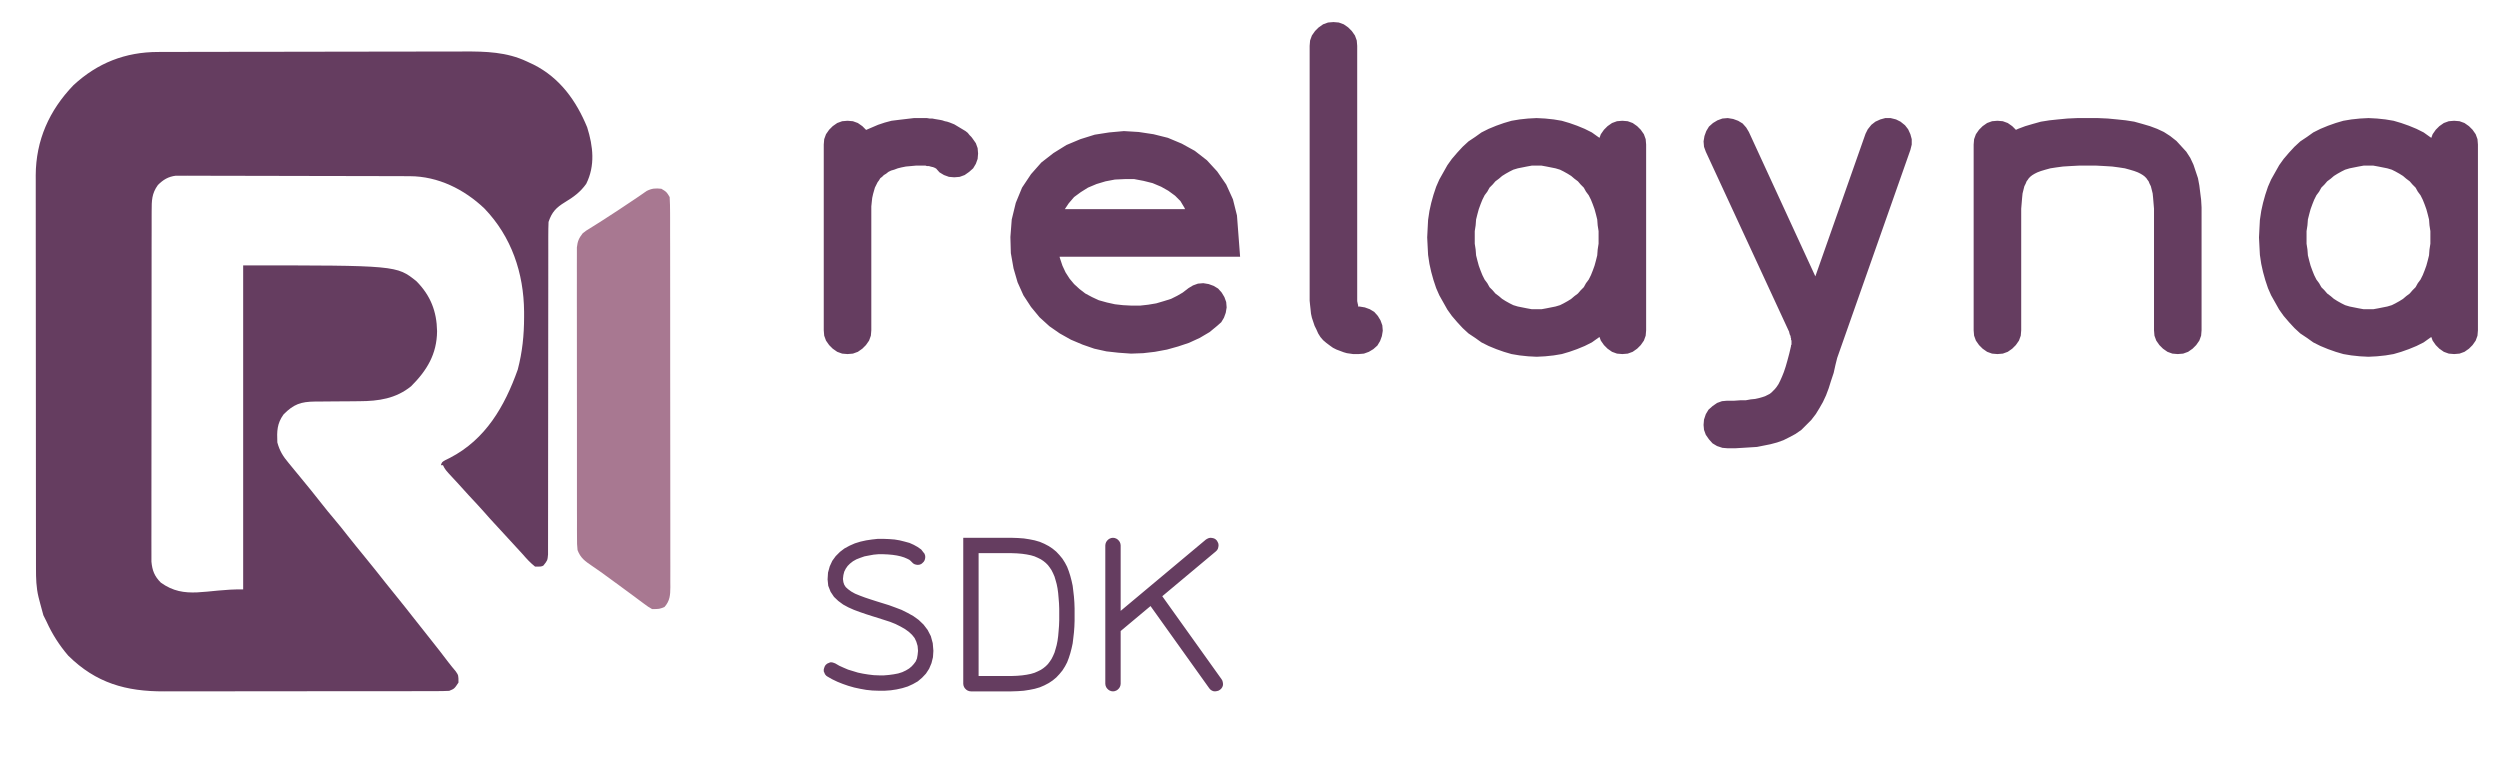
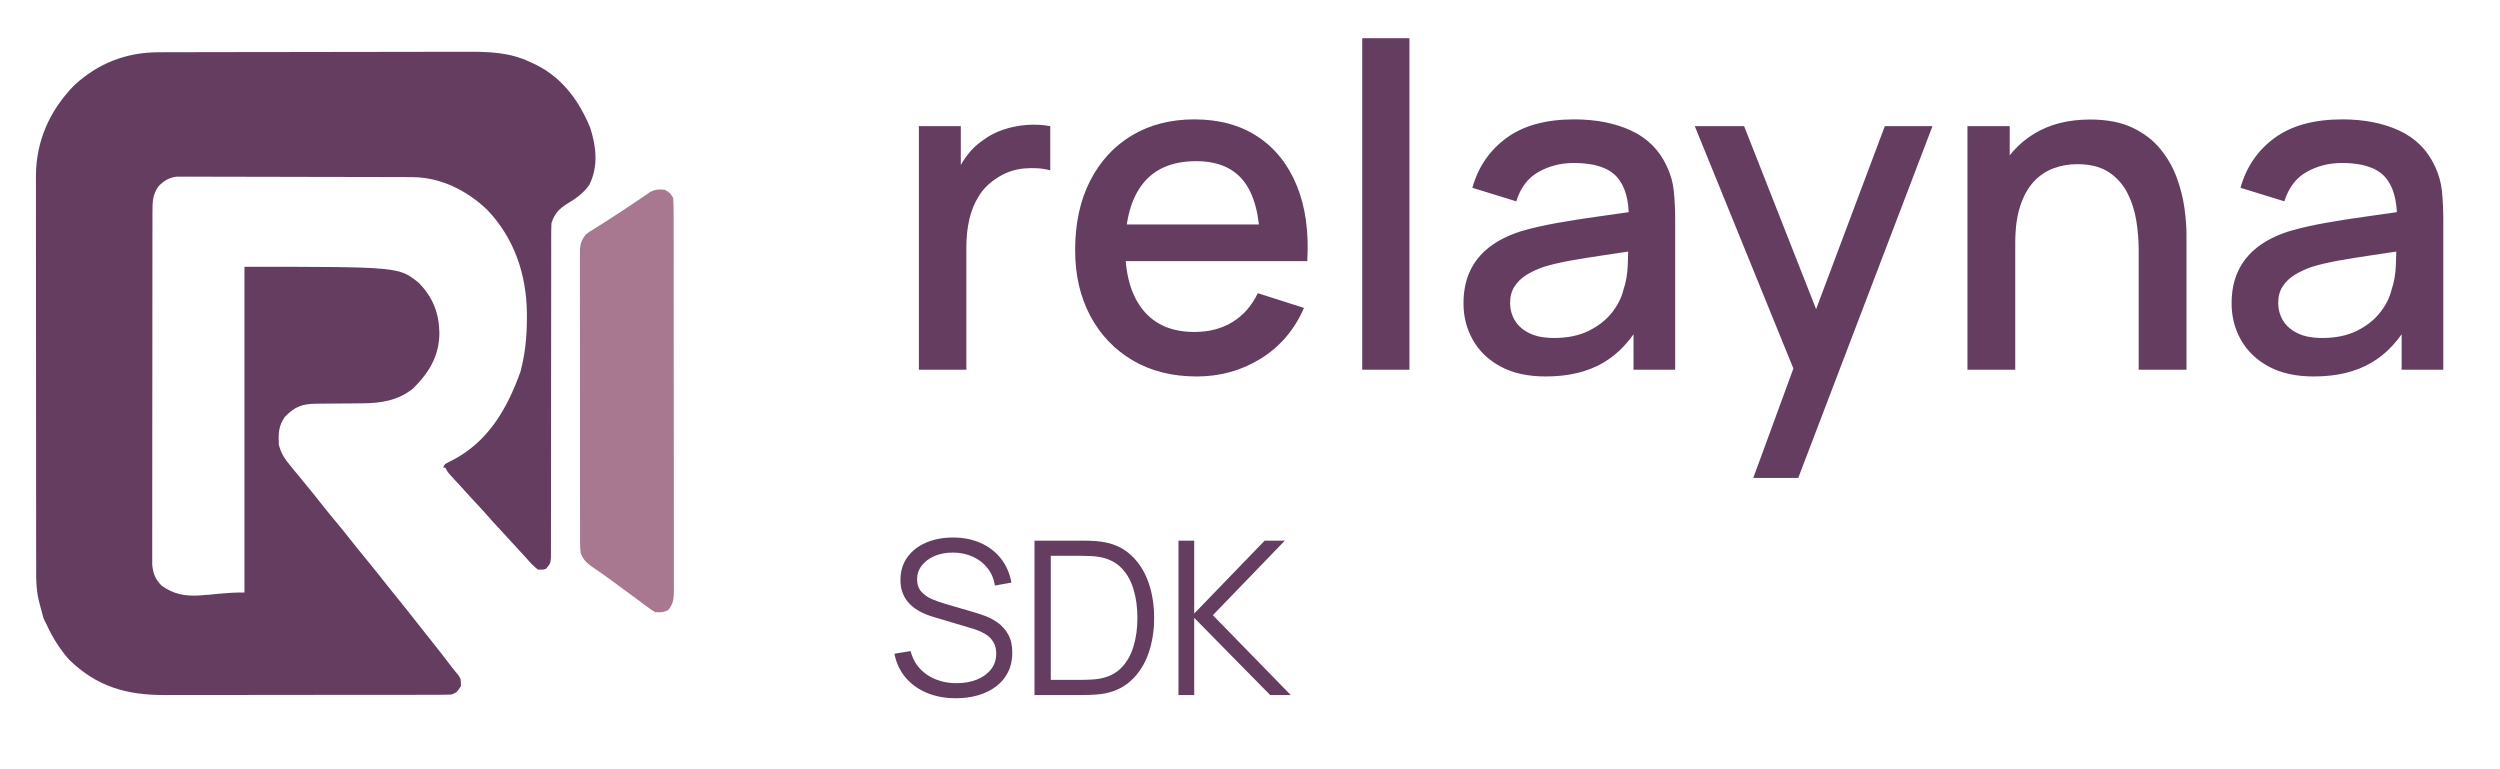
- <svg xmlns="http://www.w3.org/2000/svg" viewBox="0 0 339.907 104" role="img" aria-label="relayna SDK">
+ <svg xmlns="http://www.w3.org/2000/svg" viewBox="0 0 338.11 104" role="img" aria-label="relayna SDK">
  <g transform="translate(0 2.5) scale(1.5)">
    <g>
      <path id="frame" fill="#653D60" d="M14.313 3.044C14.442 3.043 14.57 3.043 14.703 3.043C15.134 3.041 15.565 3.041 15.996 3.04C16.305 3.039 16.614 3.039 16.923 3.038C17.938 3.035 18.953 3.034 19.968 3.033C20.319 3.032 20.669 3.032 21.019 3.031C22.475 3.029 23.932 3.027 25.389 3.026C27.473 3.025 29.558 3.022 31.642 3.016C33.109 3.013 34.576 3.011 36.044 3.01C36.919 3.01 37.794 3.009 38.67 3.006C39.495 3.003 40.319 3.002 41.144 3.003C41.445 3.003 41.746 3.003 42.047 3.001C44.026 2.991 45.929 3.043 47.751 3.903C47.962 4.001 48.173 4.1 48.39 4.202C50.758 5.404 52.234 7.468 53.223 9.873C53.762 11.591 53.963 13.342 53.135 14.998C52.604 15.745 51.981 16.197 51.205 16.664C50.413 17.147 50.019 17.556 49.722 18.447C49.704 18.856 49.698 19.266 49.698 19.676C49.698 19.802 49.697 19.927 49.697 20.056C49.697 20.477 49.697 20.899 49.698 21.32C49.697 21.621 49.697 21.923 49.697 22.225C49.696 22.875 49.696 23.524 49.696 24.174C49.696 25.201 49.695 26.228 49.693 27.255C49.689 30.175 49.687 33.096 49.686 36.016C49.686 37.629 49.684 39.241 49.681 40.854C49.679 41.875 49.679 42.897 49.68 43.918C49.68 44.553 49.679 45.188 49.677 45.822C49.676 46.117 49.676 46.412 49.677 46.707C49.678 47.109 49.677 47.511 49.675 47.912C49.675 48.137 49.675 48.362 49.675 48.594C49.628 49.13 49.628 49.13 49.252 49.599C49.065 49.693 49.065 49.693 48.502 49.693C48.061 49.34 47.743 48.993 47.376 48.567C46.846 47.986 46.314 47.408 45.781 46.831C44.308 45.236 44.308 45.236 43.875 44.737C43.439 44.242 42.987 43.763 42.537 43.282C42.142 42.859 41.756 42.429 41.371 41.998C41.28 41.901 41.19 41.804 41.096 41.704C40.358 40.911 40.358 40.911 40.151 40.497C40.089 40.497 40.027 40.497 39.963 40.497C40.057 40.216 40.057 40.216 40.372 40.036C40.508 39.97 40.644 39.903 40.784 39.834C44.023 38.158 45.744 35.164 46.93 31.835C47.348 30.239 47.503 28.727 47.505 27.079C47.505 26.916 47.505 26.753 47.505 26.585C47.475 23.078 46.362 19.78 43.904 17.227C42.071 15.486 39.707 14.312 37.155 14.304C36.965 14.303 36.775 14.302 36.579 14.301C36.475 14.301 36.475 14.301 35.95 14.3C35.73 14.299 35.511 14.299 35.285 14.298C34.559 14.295 33.832 14.294 33.105 14.292C32.855 14.292 32.605 14.291 32.354 14.291C31.313 14.289 30.272 14.287 29.231 14.286C27.74 14.284 26.248 14.281 24.757 14.276C23.708 14.273 22.659 14.271 21.61 14.27C20.983 14.27 20.357 14.268 19.73 14.266C19.032 14.263 18.333 14.263 17.634 14.263C17.427 14.262 17.22 14.26 17.006 14.259C16.815 14.259 16.625 14.26 16.429 14.261C16.264 14.261 16.098 14.26 15.928 14.26C15.246 14.347 14.793 14.622 14.312 15.104C13.748 15.882 13.748 16.525 13.747 17.456C13.746 17.594 13.746 17.732 13.745 17.874C13.744 18.336 13.744 18.799 13.745 19.261C13.744 19.593 13.743 19.924 13.742 20.256C13.74 21.156 13.74 22.057 13.74 22.958C13.74 23.709 13.739 24.461 13.739 25.212C13.737 26.985 13.736 28.758 13.737 30.531C13.738 32.361 13.736 34.19 13.732 36.02C13.729 37.59 13.728 39.161 13.728 40.731C13.729 41.669 13.728 42.607 13.726 43.545C13.724 44.428 13.724 45.31 13.726 46.192C13.726 46.516 13.726 46.84 13.724 47.164C13.723 47.606 13.724 48.047 13.726 48.489C13.726 48.737 13.726 48.984 13.726 49.239C13.799 50.046 14.003 50.568 14.576 51.141C16.784 52.73 18.683 51.709 22.041 51.757C22.041 42.065 22.041 32.373 22.041 22.388C35.959 22.388 35.959 22.388 37.752 23.83C39.026 25.122 39.587 26.559 39.617 28.352C39.6 30.434 38.696 31.912 37.266 33.343C35.875 34.468 34.319 34.691 32.59 34.699C32.296 34.702 32.002 34.705 31.709 34.708C31.247 34.711 30.785 34.715 30.323 34.717C29.876 34.72 29.43 34.724 28.983 34.729C28.914 34.729 28.914 34.729 28.566 34.73C27.26 34.745 26.621 34.967 25.701 35.899C25.104 36.728 25.095 37.421 25.138 38.433C25.346 39.206 25.656 39.702 26.17 40.309C26.377 40.561 26.584 40.814 26.791 41.066C26.906 41.204 27.02 41.342 27.137 41.485C27.845 42.343 28.547 43.204 29.231 44.08C29.563 44.505 29.902 44.92 30.252 45.33C30.692 45.846 31.113 46.374 31.53 46.91C32.018 47.531 32.52 48.142 33.02 48.754C33.69 49.576 34.355 50.4 35.008 51.235C35.295 51.6 35.588 51.96 35.882 52.32C36.437 53.002 36.982 53.691 37.524 54.384C38.048 55.054 38.574 55.721 39.107 56.384C39.624 57.029 40.127 57.682 40.626 58.341C40.845 58.627 41.074 58.906 41.306 59.181C41.558 59.545 41.558 59.545 41.558 60.202C41.183 60.765 41.183 60.765 40.714 60.953C40.342 60.971 39.97 60.977 39.598 60.978C39.362 60.978 39.127 60.979 38.884 60.98C38.622 60.98 38.36 60.98 38.098 60.98C37.822 60.98 37.547 60.981 37.272 60.982C36.523 60.983 35.774 60.984 35.025 60.984C34.557 60.984 34.088 60.984 33.62 60.985C31.985 60.987 30.35 60.987 28.715 60.987C27.193 60.987 25.671 60.989 24.149 60.992C22.842 60.995 21.534 60.996 20.226 60.995C19.446 60.995 18.666 60.996 17.885 60.998C17.15 61 16.415 61 15.679 60.998C15.411 60.998 15.142 60.999 14.873 61C11.429 61.013 8.704 60.251 6.184 57.762C5.362 56.8 4.736 55.816 4.213 54.666C4.167 54.573 4.167 54.573 3.932 54.103C3.828 53.745 3.731 53.385 3.639 53.024C3.59 52.835 3.541 52.646 3.491 52.452C3.281 51.582 3.261 50.758 3.262 49.868C3.261 49.712 3.261 49.556 3.261 49.396C3.26 48.871 3.26 48.346 3.26 47.822C3.259 47.446 3.259 47.071 3.258 46.695C3.257 45.674 3.256 44.652 3.256 43.631C3.256 42.992 3.256 42.354 3.255 41.716C3.254 39.719 3.253 37.722 3.252 35.725C3.252 33.42 3.25 31.115 3.248 28.81C3.246 27.028 3.245 25.247 3.245 23.465C3.244 22.401 3.244 21.337 3.242 20.273C3.241 19.272 3.241 18.27 3.241 17.268C3.241 16.901 3.241 16.535 3.24 16.168C3.239 15.665 3.239 15.163 3.24 14.661C3.24 14.517 3.239 14.373 3.238 14.224C3.252 11.052 4.459 8.341 6.653 6.061C8.831 4.039 11.36 3.05 14.313 3.044Z" />
      <path id="leaf" fill="#A87891" d="M59.949 15.444C60.419 15.726 60.419 15.726 60.7 16.195C60.728 16.676 60.739 17.146 60.737 17.628C60.738 17.777 60.738 17.925 60.739 18.078C60.74 18.578 60.74 19.078 60.739 19.578C60.74 19.936 60.741 20.293 60.742 20.651C60.744 21.623 60.744 22.596 60.744 23.569C60.744 24.38 60.745 25.192 60.746 26.003C60.747 27.916 60.748 29.83 60.747 31.744C60.746 33.719 60.748 35.695 60.752 37.671C60.755 39.366 60.756 41.061 60.756 42.755C60.755 43.768 60.756 44.781 60.758 45.794C60.76 46.747 60.76 47.699 60.758 48.651C60.758 49.001 60.758 49.351 60.76 49.701C60.761 50.178 60.76 50.655 60.758 51.132C60.76 51.271 60.761 51.411 60.762 51.554C60.756 52.282 60.723 52.794 60.231 53.352C59.762 53.54 59.762 53.54 59.105 53.54C58.755 53.34 58.755 53.34 58.378 53.059C58.238 52.956 58.098 52.853 57.954 52.747C57.807 52.637 57.661 52.527 57.51 52.414C57.215 52.197 56.919 51.98 56.624 51.763C56.476 51.653 56.328 51.543 56.175 51.431C55.736 51.107 55.295 50.786 54.853 50.467C54.716 50.367 54.578 50.268 54.437 50.165C54.178 49.981 53.917 49.799 53.653 49.622C53.026 49.197 52.613 48.906 52.349 48.191C52.301 47.664 52.301 47.664 52.301 47.045C52.3 46.809 52.298 46.574 52.297 46.332C52.298 46.072 52.298 45.811 52.299 45.551C52.298 45.277 52.297 45.002 52.296 44.728C52.294 43.983 52.295 43.239 52.295 42.494C52.296 41.872 52.295 41.25 52.295 40.629C52.293 39.162 52.293 37.696 52.295 36.229C52.297 34.716 52.295 33.203 52.292 31.689C52.289 30.39 52.289 29.091 52.29 27.792C52.29 27.016 52.29 26.24 52.288 25.464C52.286 24.735 52.287 24.005 52.289 23.276C52.289 23.008 52.289 22.74 52.288 22.472C52.286 22.107 52.288 21.742 52.29 21.376C52.29 21.172 52.29 20.967 52.29 20.756C52.353 20.195 52.473 19.92 52.818 19.479C53.117 19.242 53.117 19.242 53.475 19.027C54.244 18.552 55.001 18.064 55.756 17.567C55.874 17.491 55.991 17.414 56.112 17.335C56.643 16.988 57.171 16.638 57.694 16.278C57.775 16.223 57.775 16.223 58.184 15.943C58.254 15.894 58.254 15.894 58.605 15.648C59.094 15.402 59.408 15.385 59.949 15.444Z" />
    </g>
  </g>
-   <path fill="#653D60" d="M112 44.907V19.653L112.061 18.921L112.305 18.25L112.732 17.64L113.22 17.152L113.83 16.725L114.501 16.481L115.233 16.42L115.965 16.481L116.636 16.725L117.246 17.152L117.734 17.64L118.161 18.25L118.405 18.921L118.466 19.653V44.907L118.405 45.639L118.161 46.31L117.734 46.92L117.246 47.408L116.636 47.835L115.965 48.079L115.233 48.14L114.501 48.079L113.83 47.835L113.22 47.408L112.732 46.92L112.305 46.31L112.061 45.639ZM112 28.681V27.766L112.122 26.79L112.244 25.814L112.427 24.899L112.61 24.045L112.915 23.13L113.281 22.337L113.708 21.483L114.257 20.751L114.806 20.019L115.416 19.348L116.148 18.738L116.88 18.189L117.673 17.701L118.527 17.335L119.381 16.969L120.296 16.664L121.211 16.42L122.187 16.298L123.224 16.176L124.261 16.054H125.298H125.664H126.03L126.396 16.115H126.762L127.067 16.176L127.433 16.237L127.799 16.298L128.104 16.359L128.47 16.481L128.775 16.542L129.141 16.664L129.446 16.786L129.751 16.908L130.056 17.091L130.361 17.274L130.666 17.457L130.971 17.64L131.276 17.823L131.581 18.067L131.825 18.372L132.069 18.616L132.252 18.86L132.679 19.47L132.923 20.141L132.984 20.873L132.923 21.605L132.679 22.276L132.313 22.886L131.764 23.374L131.154 23.801L130.483 24.045L129.751 24.106L129.019 24.045L128.348 23.801L127.738 23.435L127.25 22.886H127.189H127.25H127.189L127.128 22.825H127.067L127.006 22.764H126.945L126.823 22.703H126.701L126.579 22.642H126.457L126.335 22.581H126.213H126.03L125.847 22.52H125.664H125.481H125.298H124.505L123.834 22.581L123.163 22.642L122.553 22.764L122.065 22.886L121.577 23.069L121.15 23.191L120.784 23.374L120.479 23.618L120.174 23.801L119.93 24.045L119.686 24.228L119.503 24.533L119.32 24.777L119.137 25.143L118.954 25.509L118.832 25.936L118.71 26.363L118.588 26.912L118.527 27.461L118.466 28.071V28.803L118.344 29.535L118.1 30.206L117.734 30.816L117.185 31.304L116.575 31.67L115.904 31.914L115.172 31.975L114.44 31.853L113.769 31.609L113.159 31.243L112.671 30.694L112.305 30.084L112.061 29.413ZM165.497 44.297 164.46 45.151 163.118 45.944 161.654 46.615 160.19 47.103 158.665 47.53 157.018 47.835 155.432 48.018 153.785 48.079 152.077 47.957 150.43 47.774 148.783 47.408 147.197 46.859 145.611 46.188 144.086 45.334 142.683 44.358 141.341 43.138 140.182 41.735 139.145 40.149 138.352 38.38 137.803 36.489 137.437 34.415 137.376 32.219 137.559 29.84 138.108 27.583 138.962 25.509 140.182 23.679 141.585 22.093 143.232 20.812 145.001 19.714 146.892 18.921 148.844 18.311 150.796 18.006 152.809 17.823 154.822 17.945 156.835 18.25 158.787 18.738 160.678 19.531 162.447 20.507 164.094 21.788 165.497 23.313 166.717 25.082 167.632 27.095 168.181 29.291 168.608 34.903H141.585L140.853 34.842L140.182 34.598L139.572 34.171L139.084 33.683L138.657 33.073L138.413 32.402L138.352 31.67L138.413 30.938L138.657 30.267L139.084 29.657L139.572 29.169L140.182 28.742L140.853 28.498L141.585 28.437H161.654L161.776 30.328L161.471 29.23L161.044 28.254L160.495 27.339L159.763 26.607L158.848 25.936L157.872 25.387L156.713 24.899L155.493 24.594L154.212 24.35H152.931L151.589 24.411L150.308 24.655L149.088 25.021L147.929 25.509L146.953 26.119L146.038 26.79L145.306 27.644L144.696 28.559L144.269 29.657L143.964 30.877L143.842 32.341L143.903 33.744L144.086 35.025L144.452 36.123L144.879 37.038L145.428 37.892L146.038 38.624L146.77 39.295L147.563 39.905L148.478 40.393L149.393 40.82L150.491 41.125L151.589 41.369L152.687 41.491L153.846 41.552H155.005L156.103 41.43L157.201 41.247L158.238 40.942L159.214 40.637L160.068 40.21L160.8 39.783L161.593 39.173L162.203 38.807L162.874 38.563L163.606 38.502L164.338 38.624L165.009 38.868L165.619 39.234L166.107 39.783L166.473 40.393L166.717 41.064L166.778 41.796L166.656 42.528L166.412 43.199L166.046 43.809ZM184.529 6.233V40.21V40.637V40.942L184.59 41.247L184.651 41.491V41.674L184.712 41.796V41.918H184.773H184.712V41.857L184.651 41.796L184.529 41.735L184.468 41.674H184.407L184.346 41.613L184.407 41.674H184.468H184.529H184.651H184.834L185.566 41.796L186.237 42.04L186.847 42.406L187.335 42.955L187.701 43.565L187.945 44.236L188.006 44.968L187.884 45.7L187.64 46.371L187.274 46.981L186.725 47.469L186.115 47.835L185.444 48.079L184.712 48.14H184.407H183.98L183.553 48.079L183.126 48.018L182.699 47.896L182.211 47.713L181.723 47.53L181.235 47.286L180.808 46.981L180.32 46.615L179.893 46.249L179.527 45.822L179.222 45.334L178.978 44.785L178.734 44.297L178.551 43.748L178.368 43.199L178.246 42.65L178.185 42.04L178.124 41.491L178.063 40.881V40.21V6.233L178.124 5.501L178.368 4.83L178.795 4.22L179.283 3.732L179.893 3.305L180.564 3.061L181.296 3L182.028 3.061L182.699 3.305L183.309 3.732L183.797 4.22L184.224 4.83L184.468 5.501ZM223.752 33.5 223.691 34.659 223.508 35.879 223.264 36.977 222.959 38.075 222.593 39.173 222.166 40.149 221.617 41.125 221.068 42.101 220.458 42.955 219.726 43.809 218.994 44.602 218.201 45.334 217.286 45.944 216.432 46.554 215.456 47.042 214.419 47.469 213.382 47.835 212.345 48.14 211.247 48.323 210.088 48.445 208.929 48.506 207.77 48.445 206.611 48.323 205.513 48.14 204.476 47.835 203.439 47.469 202.402 47.042 201.426 46.554 200.572 45.944 199.657 45.334 198.864 44.602 198.132 43.809 197.4 42.955 196.79 42.101 196.241 41.125 195.692 40.149 195.265 39.173 194.899 38.075 194.594 36.977 194.35 35.879 194.167 34.659 194.106 33.5 194.045 32.28 194.106 31.06 194.167 29.901 194.35 28.681 194.594 27.583 194.899 26.485 195.265 25.387 195.692 24.411 196.241 23.435 196.79 22.459 197.4 21.605 198.132 20.751 198.864 19.958 199.657 19.226 200.572 18.616 201.426 18.006 202.402 17.518 203.439 17.091 204.476 16.725 205.513 16.42 206.611 16.237 207.77 16.115 208.929 16.054 210.088 16.115 211.247 16.237 212.345 16.42 213.382 16.725 214.419 17.091 215.456 17.518 216.432 18.006 217.286 18.616 218.201 19.226 218.994 19.958 219.726 20.751 220.458 21.605 221.068 22.459 221.617 23.435 222.166 24.411 222.593 25.387 222.959 26.485 223.264 27.583 223.508 28.681 223.691 29.901 223.752 31.06 223.813 32.28ZM217.347 32.28V31.426L217.225 30.633L217.164 29.84L216.981 29.108L216.798 28.437L216.554 27.766L216.31 27.156L216.005 26.546L215.639 26.058L215.334 25.509L214.907 25.082L214.541 24.655L214.053 24.289L213.626 23.923L213.138 23.618L212.589 23.313L212.101 23.069L211.491 22.886L210.881 22.764L210.271 22.642L209.6 22.52H208.929H208.258L207.587 22.642L206.977 22.764L206.367 22.886L205.757 23.069L205.269 23.313L204.72 23.618L204.232 23.923L203.805 24.289L203.317 24.655L202.951 25.082L202.524 25.509L202.219 26.058L201.853 26.546L201.548 27.156L201.304 27.766L201.06 28.437L200.877 29.108L200.694 29.84L200.633 30.633L200.511 31.426V32.28V33.134L200.633 33.927L200.694 34.72L200.877 35.452L201.06 36.123L201.304 36.794L201.548 37.404L201.853 38.014L202.219 38.502L202.524 39.051L202.951 39.478L203.317 39.905L203.805 40.271L204.232 40.637L204.72 40.942L205.269 41.247L205.757 41.491L206.367 41.674L206.977 41.796L207.587 41.918L208.258 42.04H208.929H209.6L210.271 41.918L210.881 41.796L211.491 41.674L212.101 41.491L212.589 41.247L213.138 40.942L213.626 40.637L214.053 40.271L214.541 39.905L214.907 39.478L215.334 39.051L215.639 38.502L216.005 38.014L216.31 37.404L216.554 36.794L216.798 36.123L216.981 35.452L217.164 34.72L217.225 33.927L217.347 33.134ZM217.347 44.907V19.653L217.408 18.921L217.652 18.25L218.079 17.64L218.567 17.152L219.177 16.725L219.848 16.481L220.58 16.42L221.312 16.481L221.983 16.725L222.593 17.152L223.081 17.64L223.508 18.25L223.752 18.921L223.813 19.653V44.907L223.752 45.639L223.508 46.31L223.081 46.92L222.593 47.408L221.983 47.835L221.312 48.079L220.58 48.14L219.848 48.079L219.177 47.835L218.567 47.408L218.079 46.92L217.652 46.31L217.408 45.639ZM237.782 17.945 249.128 42.589 249.25 42.833 249.372 43.077 249.433 43.321 249.555 43.565 249.616 43.809 249.677 44.114 249.738 44.358 249.799 44.602 249.86 44.846 249.921 45.151 249.982 45.395V45.639V45.944L250.043 46.188V46.493V46.737V46.981L249.982 47.286V47.53L249.921 47.774V48.079L249.86 48.384L249.555 49.604L249.311 50.702L248.945 51.8L248.64 52.776L248.274 53.752L247.847 54.667L247.359 55.521L246.871 56.314L246.261 57.107L245.59 57.778L244.919 58.449L244.126 58.998L243.333 59.425L242.479 59.852L241.625 60.157L240.71 60.401L239.795 60.584L238.88 60.767L237.904 60.828L236.928 60.889L235.891 60.95H234.915L234.183 60.889L233.451 60.645L232.841 60.279L232.353 59.73L231.926 59.12L231.682 58.449L231.621 57.778L231.682 57.046L231.926 56.314L232.292 55.704L232.841 55.216L233.451 54.789L234.122 54.545L234.793 54.484H235.769L236.623 54.423H237.355L238.026 54.301L238.636 54.24L239.185 54.118L239.612 53.996L239.978 53.874L240.344 53.691L240.588 53.569L240.832 53.386L241.076 53.142L241.32 52.898L241.564 52.593L241.808 52.227L242.052 51.739L242.296 51.19L242.54 50.58L242.784 49.848L243.028 48.994L243.272 48.079L243.516 47.042V46.92L243.577 46.859V46.798V46.676V46.615V46.554V46.432V46.371V46.31L243.516 46.188V46.127V46.066V45.944L243.455 45.883V45.761V45.7L243.394 45.578L243.333 45.456V45.395L243.272 45.273V45.151L231.926 20.629L231.682 19.958L231.621 19.226L231.743 18.494L231.987 17.823L232.353 17.213L232.902 16.725L233.512 16.359L234.183 16.115L234.915 16.054L235.647 16.176L236.318 16.42L236.928 16.786L237.416 17.335ZM259.742 20.385 249.738 48.811 249.433 49.421 248.945 50.031 248.396 50.458 247.725 50.763 247.054 50.946H246.322L245.59 50.763L244.98 50.458L244.37 49.97L243.943 49.421L243.638 48.75L243.455 48.079V47.347L243.638 46.615L253.642 18.189L253.947 17.579L254.435 16.969L254.984 16.542L255.655 16.237L256.326 16.054H257.058L257.79 16.237L258.4 16.542L259.01 17.03L259.437 17.579L259.742 18.25L259.925 18.921V19.653ZM268.343 44.907V19.653L268.404 18.921L268.648 18.25L269.075 17.64L269.563 17.152L270.173 16.725L270.844 16.481L271.576 16.42L272.308 16.481L272.979 16.725L273.589 17.152L274.077 17.64L274.504 18.25L274.748 18.921L274.809 19.653V44.907L274.748 45.639L274.504 46.31L274.077 46.92L273.589 47.408L272.979 47.835L272.308 48.079L271.576 48.14L270.844 48.079L270.173 47.835L269.563 47.408L269.075 46.92L268.648 46.31L268.404 45.639ZM268.343 29.169V28.193L268.404 27.156L268.526 26.18L268.648 25.204L268.831 24.228L269.136 23.313L269.441 22.398L269.868 21.483L270.417 20.629L271.088 19.897L271.759 19.165L272.613 18.494L273.467 17.945L274.382 17.518L275.358 17.152L276.395 16.847L277.493 16.542L278.652 16.359L279.811 16.237L281.092 16.115L282.434 16.054H283.837H285.24L286.582 16.115L287.863 16.237L289.022 16.359L290.181 16.542L291.279 16.847L292.316 17.152L293.292 17.518L294.207 17.945L295.061 18.494L295.915 19.165L296.586 19.897L297.257 20.629L297.806 21.483L298.233 22.398L298.538 23.313L298.843 24.228L299.026 25.204L299.148 26.18L299.27 27.156L299.331 28.193V29.23V44.907L299.27 45.639L299.026 46.31L298.599 46.92L298.111 47.408L297.501 47.835L296.83 48.079L296.098 48.14L295.366 48.079L294.695 47.835L294.085 47.408L293.597 46.92L293.17 46.31L292.926 45.639L292.865 44.907V29.23V28.376L292.804 27.644L292.743 26.912L292.682 26.302L292.56 25.814L292.438 25.326L292.255 24.96L292.133 24.655L291.95 24.411L291.828 24.228L291.584 23.984L291.34 23.801L291.035 23.618L290.669 23.435L290.181 23.252L289.571 23.069L288.9 22.886L288.107 22.764L287.192 22.642L286.216 22.581L285.057 22.52H283.837H282.617L281.458 22.581L280.482 22.642L279.567 22.764L278.774 22.886L278.103 23.069L277.493 23.252L277.005 23.435L276.639 23.618L276.334 23.801L276.09 23.984L275.846 24.228L275.724 24.411L275.541 24.655L275.419 24.96L275.236 25.326L275.114 25.814L274.992 26.302L274.931 26.912L274.87 27.644L274.809 28.376V29.291L274.687 30.023L274.443 30.694L274.077 31.304L273.528 31.792L272.918 32.158L272.247 32.402L271.515 32.463L270.783 32.341L270.112 32.097L269.502 31.731L269.014 31.182L268.648 30.572L268.404 29.901ZM336.846 33.5 336.785 34.659 336.602 35.879 336.358 36.977 336.053 38.075 335.687 39.173 335.26 40.149 334.711 41.125 334.162 42.101 333.552 42.955 332.82 43.809 332.088 44.602 331.295 45.334 330.38 45.944 329.526 46.554 328.55 47.042 327.513 47.469 326.476 47.835 325.439 48.14 324.341 48.323 323.182 48.445 322.023 48.506 320.864 48.445 319.705 48.323 318.607 48.14 317.57 47.835 316.533 47.469 315.496 47.042 314.52 46.554 313.666 45.944 312.751 45.334 311.958 44.602 311.226 43.809 310.494 42.955 309.884 42.101 309.335 41.125 308.786 40.149 308.359 39.173 307.993 38.075 307.688 36.977 307.444 35.879 307.261 34.659 307.2 33.5 307.139 32.28 307.2 31.06 307.261 29.901 307.444 28.681 307.688 27.583 307.993 26.485 308.359 25.387 308.786 24.411 309.335 23.435 309.884 22.459 310.494 21.605 311.226 20.751 311.958 19.958 312.751 19.226 313.666 18.616 314.52 18.006 315.496 17.518 316.533 17.091 317.57 16.725 318.607 16.42 319.705 16.237 320.864 16.115 322.023 16.054 323.182 16.115 324.341 16.237 325.439 16.42 326.476 16.725 327.513 17.091 328.55 17.518 329.526 18.006 330.38 18.616 331.295 19.226 332.088 19.958 332.82 20.751 333.552 21.605 334.162 22.459 334.711 23.435 335.26 24.411 335.687 25.387 336.053 26.485 336.358 27.583 336.602 28.681 336.785 29.901 336.846 31.06 336.907 32.28ZM330.441 32.28V31.426L330.319 30.633L330.258 29.84L330.075 29.108L329.892 28.437L329.648 27.766L329.404 27.156L329.099 26.546L328.733 26.058L328.428 25.509L328.001 25.082L327.635 24.655L327.147 24.289L326.72 23.923L326.232 23.618L325.683 23.313L325.195 23.069L324.585 22.886L323.975 22.764L323.365 22.642L322.694 22.52H322.023H321.352L320.681 22.642L320.071 22.764L319.461 22.886L318.851 23.069L318.363 23.313L317.814 23.618L317.326 23.923L316.899 24.289L316.411 24.655L316.045 25.082L315.618 25.509L315.313 26.058L314.947 26.546L314.642 27.156L314.398 27.766L314.154 28.437L313.971 29.108L313.788 29.84L313.727 30.633L313.605 31.426V32.28V33.134L313.727 33.927L313.788 34.72L313.971 35.452L314.154 36.123L314.398 36.794L314.642 37.404L314.947 38.014L315.313 38.502L315.618 39.051L316.045 39.478L316.411 39.905L316.899 40.271L317.326 40.637L317.814 40.942L318.363 41.247L318.851 41.491L319.461 41.674L320.071 41.796L320.681 41.918L321.352 42.04H322.023H322.694L323.365 41.918L323.975 41.796L324.585 41.674L325.195 41.491L325.683 41.247L326.232 40.942L326.72 40.637L327.147 40.271L327.635 39.905L328.001 39.478L328.428 39.051L328.733 38.502L329.099 38.014L329.404 37.404L329.648 36.794L329.892 36.123L330.075 35.452L330.258 34.72L330.319 33.927L330.441 33.134ZM330.441 44.907V19.653L330.502 18.921L330.746 18.25L331.173 17.64L331.661 17.152L332.271 16.725L332.942 16.481L333.674 16.42L334.406 16.481L335.077 16.725L335.687 17.152L336.175 17.64L336.602 18.25L336.846 18.921L336.907 19.653V44.907L336.846 45.639L336.602 46.31L336.175 46.92L335.687 47.408L335.077 47.835L334.406 48.079L333.674 48.14L332.942 48.079L332.271 47.835L331.661 47.408L331.173 46.92L330.746 46.31L330.502 45.639Z" />
-   <path fill="#653D60" d="M123.977 76.426 123.803 76.252 123.629 76.107 123.339 75.962 122.933 75.788 122.469 75.643 121.947 75.527 121.367 75.44 120.729 75.382 120.091 75.353H119.424L118.786 75.411L118.148 75.527L117.539 75.643L116.959 75.846L116.437 76.049L115.973 76.31L115.567 76.629L115.248 76.948L114.987 77.325L114.784 77.731L114.668 78.195L114.61 78.717L114.668 79.152L114.784 79.5L114.987 79.819L115.306 80.109L115.741 80.428L116.263 80.718L116.901 80.979L117.597 81.24L118.38 81.501L119.192 81.762L120.033 82.023L120.874 82.284L121.744 82.603L122.585 82.922L123.397 83.328L124.18 83.763L124.905 84.285L125.572 84.923L126.123 85.648L126.558 86.489L126.819 87.446L126.906 88.49L126.848 89.36L126.645 90.172L126.326 90.926L125.891 91.593L125.369 92.144L124.789 92.637L124.122 93.014L123.426 93.333L122.672 93.565L121.889 93.739L121.106 93.855L120.294 93.913H119.453L118.612 93.884L117.771 93.797L116.959 93.652L116.147 93.478L115.335 93.246L114.581 92.985L113.856 92.695L113.131 92.347L112.522 91.999L112.348 91.883L112.174 91.68L112.087 91.477L112 91.274V91.013L112.058 90.81L112.145 90.578L112.261 90.404L112.464 90.23L112.667 90.143L112.87 90.056H113.131L113.334 90.114L113.566 90.201L114.117 90.52L114.697 90.781L115.306 91.042L115.973 91.245L116.64 91.448L117.336 91.593L118.061 91.709L118.786 91.796L119.511 91.825H120.207L120.874 91.767L121.512 91.68L122.121 91.564L122.672 91.39L123.165 91.158L123.6 90.897L123.948 90.607L124.238 90.288L124.499 89.94L124.673 89.534L124.76 89.041L124.818 88.49L124.76 87.823L124.586 87.243L124.354 86.75L124.006 86.315L123.571 85.909L123.049 85.532L122.44 85.184L121.744 84.836L121.019 84.546L120.207 84.285L119.395 84.024L118.554 83.763L117.742 83.502L116.901 83.212L116.118 82.922L115.335 82.574L114.639 82.197L113.972 81.704L113.392 81.153L112.928 80.457L112.609 79.645L112.522 78.775L112.58 77.847L112.812 77.006L113.16 76.252L113.624 75.614L114.204 75.034L114.813 74.57L115.509 74.193L116.234 73.874L116.988 73.642L117.771 73.468L118.554 73.352L119.337 73.265H120.12L120.874 73.294L121.628 73.352L122.324 73.468L123.02 73.642L123.658 73.816L124.238 74.077L124.76 74.367L125.253 74.715L125.543 75.092L125.688 75.266L125.775 75.498L125.804 75.73L125.775 75.962L125.717 76.165L125.601 76.368L125.427 76.542L125.253 76.687L125.021 76.774L124.789 76.803L124.557 76.774L124.354 76.716L124.151 76.6ZM130.966 92.956V73.12H137.52L138.39 73.149L139.202 73.207L139.956 73.323L140.681 73.468L141.377 73.671L141.986 73.932L142.595 74.251L143.117 74.599L143.61 75.005L144.045 75.469L144.451 75.962L144.799 76.513L145.089 77.064L145.321 77.673L145.524 78.311L145.698 78.978L145.843 79.645L145.93 80.37L146.017 81.124L146.075 81.907L146.104 82.719V83.56V84.401L146.075 85.213L146.017 85.996L145.93 86.75L145.843 87.475L145.698 88.142L145.524 88.809L145.321 89.447L145.089 90.056L144.799 90.607L144.451 91.158L144.045 91.651L143.61 92.115L143.117 92.521L142.595 92.869L141.986 93.188L141.377 93.449L140.681 93.652L139.956 93.797L139.202 93.913L138.39 93.971L137.52 94H132.01L131.778 93.971L131.546 93.884L131.372 93.768L131.198 93.594L131.082 93.42L130.995 93.188L130.966 92.956L130.995 92.724L131.082 92.492L131.198 92.318L131.372 92.144L131.546 92.028L131.778 91.941L132.01 91.912H137.52L138.274 91.883L138.97 91.825L139.579 91.738L140.159 91.622L140.652 91.477L141.116 91.274L141.522 91.071L141.87 90.839L142.189 90.578L142.479 90.288L142.74 89.94L142.972 89.592L143.175 89.186L143.378 88.722L143.523 88.229L143.668 87.707L143.784 87.127L143.871 86.489L143.929 85.822L143.987 85.097L144.016 84.343V83.56V82.777L143.987 82.023L143.929 81.298L143.871 80.631L143.784 79.993L143.668 79.413L143.523 78.891L143.378 78.398L143.175 77.934L142.972 77.528L142.74 77.18L142.479 76.832L142.189 76.542L141.87 76.281L141.522 76.049L141.116 75.846L140.652 75.643L140.159 75.498L139.579 75.382L138.97 75.295L138.274 75.237L137.52 75.208H133.054V92.956L133.025 93.188L132.938 93.42L132.822 93.594L132.648 93.768L132.474 93.884L132.242 93.971L132.01 94L131.778 93.971L131.546 93.884L131.372 93.768L131.198 93.594L131.082 93.42L130.995 93.188ZM150.28 92.956V74.164L150.309 73.932L150.396 73.7L150.512 73.526L150.686 73.352L150.86 73.236L151.092 73.149L151.324 73.12L151.556 73.149L151.788 73.236L151.962 73.352L152.136 73.526L152.252 73.7L152.339 73.932L152.368 74.164V92.956L152.339 93.188L152.252 93.42L152.136 93.594L151.962 93.768L151.788 93.884L151.556 93.971L151.324 94L151.092 93.971L150.86 93.884L150.686 93.768L150.512 93.594L150.396 93.42L150.309 93.188ZM165.302 74.976 151.991 86.112 151.788 86.228 151.585 86.315 151.353 86.344 151.121 86.315 150.889 86.257 150.686 86.141 150.512 85.967 150.396 85.764 150.309 85.561 150.28 85.329 150.309 85.097 150.367 84.865 150.483 84.662 150.657 84.488 163.968 73.352 164.171 73.236 164.374 73.149 164.606 73.12 164.838 73.149 165.07 73.207 165.273 73.323 165.447 73.497 165.563 73.7 165.65 73.903 165.679 74.135 165.65 74.367 165.592 74.599 165.476 74.802ZM157.675 80.573 166.085 92.347 166.201 92.55 166.259 92.782 166.288 93.014 166.259 93.246 166.172 93.449 166.027 93.652 165.853 93.797 165.65 93.913 165.418 93.971 165.186 94 164.954 93.971 164.751 93.884 164.548 93.739 164.403 93.565 155.993 81.791 155.877 81.588 155.819 81.356 155.79 81.124 155.819 80.892 155.906 80.689 156.051 80.486 156.225 80.341 156.428 80.225 156.66 80.167 156.892 80.138 157.124 80.167 157.327 80.254 157.53 80.399Z" />
+   <path fill="#653D60" d="M124.27 50.0V17.06H129.943V25.051L129.15 24.014Q129.75 22.428 130.726 21.106Q131.702 19.785 132.993 18.931Q134.233 18.005 135.784 17.502Q137.334 16.999 138.951 16.892Q140.567 16.786 142.041 17.06V23.038Q140.445 22.601 138.473 22.789Q136.501 22.977 134.864 24.055Q133.308 25.041 132.398 26.485Q131.488 27.928 131.092 29.682Q130.695 31.436 130.695 33.367V50.0Z M161.856 50.915Q156.925 50.915 153.23 48.76Q149.534 46.604 147.47 42.751Q145.406 38.898 145.406 33.815Q145.406 28.416 147.435 24.451Q149.463 20.486 153.087 18.316Q156.712 16.145 161.531 16.145Q166.563 16.145 170.101 18.483Q173.639 20.822 175.393 25.122Q177.147 29.423 176.801 35.319H170.416V33.001Q170.355 27.278 168.236 24.538Q166.116 21.798 161.775 21.798Q156.997 21.798 154.587 24.812Q152.178 27.827 152.178 33.53Q152.178 38.949 154.587 41.923Q156.997 44.896 161.531 44.896Q164.52 44.896 166.706 43.544Q168.891 42.192 170.111 39.65L176.354 41.643Q174.443 46.055 170.539 48.485Q166.635 50.915 161.856 50.915ZM150.104 35.319V30.358H173.609V35.319Z M184.233 50.0V5.165H190.618V50.0Z M209.05 50.915Q205.41 50.915 202.929 49.563Q200.449 48.211 199.188 45.964Q197.928 43.717 197.928 41.033Q197.928 38.542 198.817 36.646Q199.707 34.75 201.435 33.418Q203.163 32.086 205.715 31.273Q207.891 30.632 210.671 30.139Q213.452 29.646 216.512 29.229Q219.572 28.813 222.592 28.365L220.294 29.667Q220.345 25.773 218.652 23.907Q216.959 22.042 212.852 22.042Q210.25 22.042 208.089 23.246Q205.929 24.451 205.065 27.227L199.127 25.397Q200.327 21.147 203.758 18.646Q207.189 16.145 212.893 16.145Q217.326 16.145 220.599 17.66Q223.873 19.175 225.398 22.428Q226.191 24.055 226.374 25.854Q226.557 27.654 226.557 29.707V50.0H220.924V42.477L222.022 43.432Q219.979 47.214 216.817 49.065Q213.655 50.915 209.05 50.915ZM210.189 45.71Q212.903 45.71 214.86 44.744Q216.817 43.778 218.002 42.278Q219.186 40.779 219.562 39.183Q220.07 37.719 220.142 35.879Q220.213 34.038 220.213 32.961L222.287 33.713Q219.288 34.171 216.812 34.531Q214.336 34.892 212.344 35.253Q210.351 35.614 208.786 36.092Q207.474 36.539 206.447 37.18Q205.42 37.82 204.826 38.746Q204.231 39.671 204.231 40.972Q204.231 42.253 204.871 43.331Q205.512 44.408 206.829 45.059Q208.145 45.71 210.189 45.71Z M237.12 64.64 243.484 47.275 243.586 52.399 229.21 17.06H235.88L246.616 44.347H244.664L254.912 17.06H261.357L243.2 64.64Z M289.244 50.0V33.815Q289.244 31.883 288.924 29.855Q288.604 27.827 287.709 26.083Q286.815 24.339 285.183 23.272Q283.551 22.204 280.928 22.204Q279.21 22.204 277.69 22.779Q276.17 23.353 275.021 24.604Q273.873 25.854 273.212 27.888Q272.551 29.921 272.551 32.859L268.586 31.375Q268.586 26.891 270.263 23.46Q271.941 20.029 275.087 18.097Q278.234 16.165 282.677 16.165Q286.093 16.165 288.416 17.274Q290.739 18.382 292.188 20.166Q293.637 21.95 294.399 24.045Q295.162 26.139 295.436 28.157Q295.711 30.175 295.711 31.7V50.0ZM266.085 50.0V17.06H271.799V26.576H272.551V50.0Z M312.933 50.915Q309.293 50.915 306.812 49.563Q304.332 48.211 303.071 45.964Q301.81 43.717 301.81 41.033Q301.81 38.542 302.7 36.646Q303.59 34.75 305.318 33.418Q307.046 32.086 309.598 31.273Q311.774 30.632 314.554 30.139Q317.335 29.646 320.395 29.229Q323.455 28.813 326.475 28.365L324.177 29.667Q324.228 25.773 322.535 23.907Q320.842 22.042 316.735 22.042Q314.133 22.042 311.972 23.246Q309.812 24.451 308.948 27.227L303.01 25.397Q304.21 21.147 307.641 18.646Q311.072 16.145 316.776 16.145Q321.209 16.145 324.482 17.66Q327.756 19.175 329.281 22.428Q330.074 24.055 330.257 25.854Q330.44 27.654 330.44 29.707V50.0H324.807V42.477L325.905 43.432Q323.862 47.214 320.7 49.065Q317.538 50.915 312.933 50.915ZM314.072 45.71Q316.786 45.71 318.743 44.744Q320.7 43.778 321.885 42.278Q323.069 40.779 323.445 39.183Q323.953 37.719 324.025 35.879Q324.096 34.038 324.096 32.961L326.17 33.713Q323.171 34.171 320.695 34.531Q318.219 34.892 316.227 35.253Q314.234 35.614 312.669 36.092Q311.357 36.539 310.33 37.18Q309.303 37.82 308.709 38.746Q308.114 39.671 308.114 40.972Q308.114 42.253 308.754 43.331Q309.395 44.408 310.712 45.059Q312.028 45.71 314.072 45.71Z" />
+   <path fill="#653D60" d="M129.28 94.435Q127.095 94.435 125.348 93.703Q123.601 92.971 122.463 91.62Q121.324 90.269 120.967 88.413L123.151 88.055Q123.673 90.085 125.355 91.24Q127.037 92.395 129.367 92.395Q130.909 92.395 132.122 91.907Q133.335 91.419 134.034 90.52Q134.732 89.621 134.732 88.393Q134.732 87.581 134.44 87.009Q134.147 86.436 133.673 86.054Q133.2 85.672 132.632 85.421Q132.064 85.169 131.523 85.01L126.235 83.434Q125.278 83.154 124.464 82.729Q123.649 82.303 123.05 81.699Q122.45 81.095 122.115 80.285Q121.779 79.476 121.779 78.427Q121.779 76.663 122.707 75.372Q123.635 74.082 125.249 73.386Q126.863 72.69 128.922 72.695Q131.005 72.704 132.654 73.444Q134.302 74.183 135.375 75.549Q136.448 76.914 136.791 78.794L134.558 79.191Q134.345 77.837 133.558 76.837Q132.77 75.836 131.564 75.29Q130.358 74.744 128.903 74.734Q127.501 74.725 126.402 75.196Q125.302 75.667 124.667 76.484Q124.031 77.301 124.031 78.34Q124.031 79.398 124.621 80.039Q125.21 80.679 126.071 81.042Q126.931 81.404 127.743 81.636L131.832 82.835Q132.47 83.014 133.33 83.34Q134.191 83.666 135.01 84.263Q135.829 84.86 136.368 85.837Q136.907 86.813 136.907 88.297Q136.907 89.756 136.334 90.899Q135.761 92.043 134.727 92.828Q133.693 93.613 132.303 94.024Q130.914 94.435 129.28 94.435Z M139.909 94.0V73.12H146.24Q146.574 73.12 147.381 73.135Q148.188 73.149 148.927 73.255Q151.305 73.579 152.9 75.02Q154.495 76.46 155.293 78.678Q156.09 80.897 156.09 83.56Q156.09 86.233 155.293 88.451Q154.495 90.67 152.9 92.105Q151.305 93.541 148.927 93.865Q148.198 93.961 147.376 93.981Q146.554 94.0 146.24 94.0ZM142.112 91.951H146.24Q146.835 91.951 147.526 91.914Q148.217 91.878 148.715 91.786Q150.542 91.463 151.666 90.303Q152.789 89.143 153.309 87.393Q153.829 85.643 153.829 83.56Q153.829 81.453 153.304 79.703Q152.78 77.953 151.654 76.803Q150.527 75.653 148.715 75.334Q148.217 75.237 147.511 75.203Q146.806 75.169 146.24 75.169H142.112Z M159.382 94.0V73.12H161.509V82.98L171.04 73.12H173.766L164.032 83.202L174.568 94.0H171.784L161.509 83.56V94.0Z" />
</svg>
